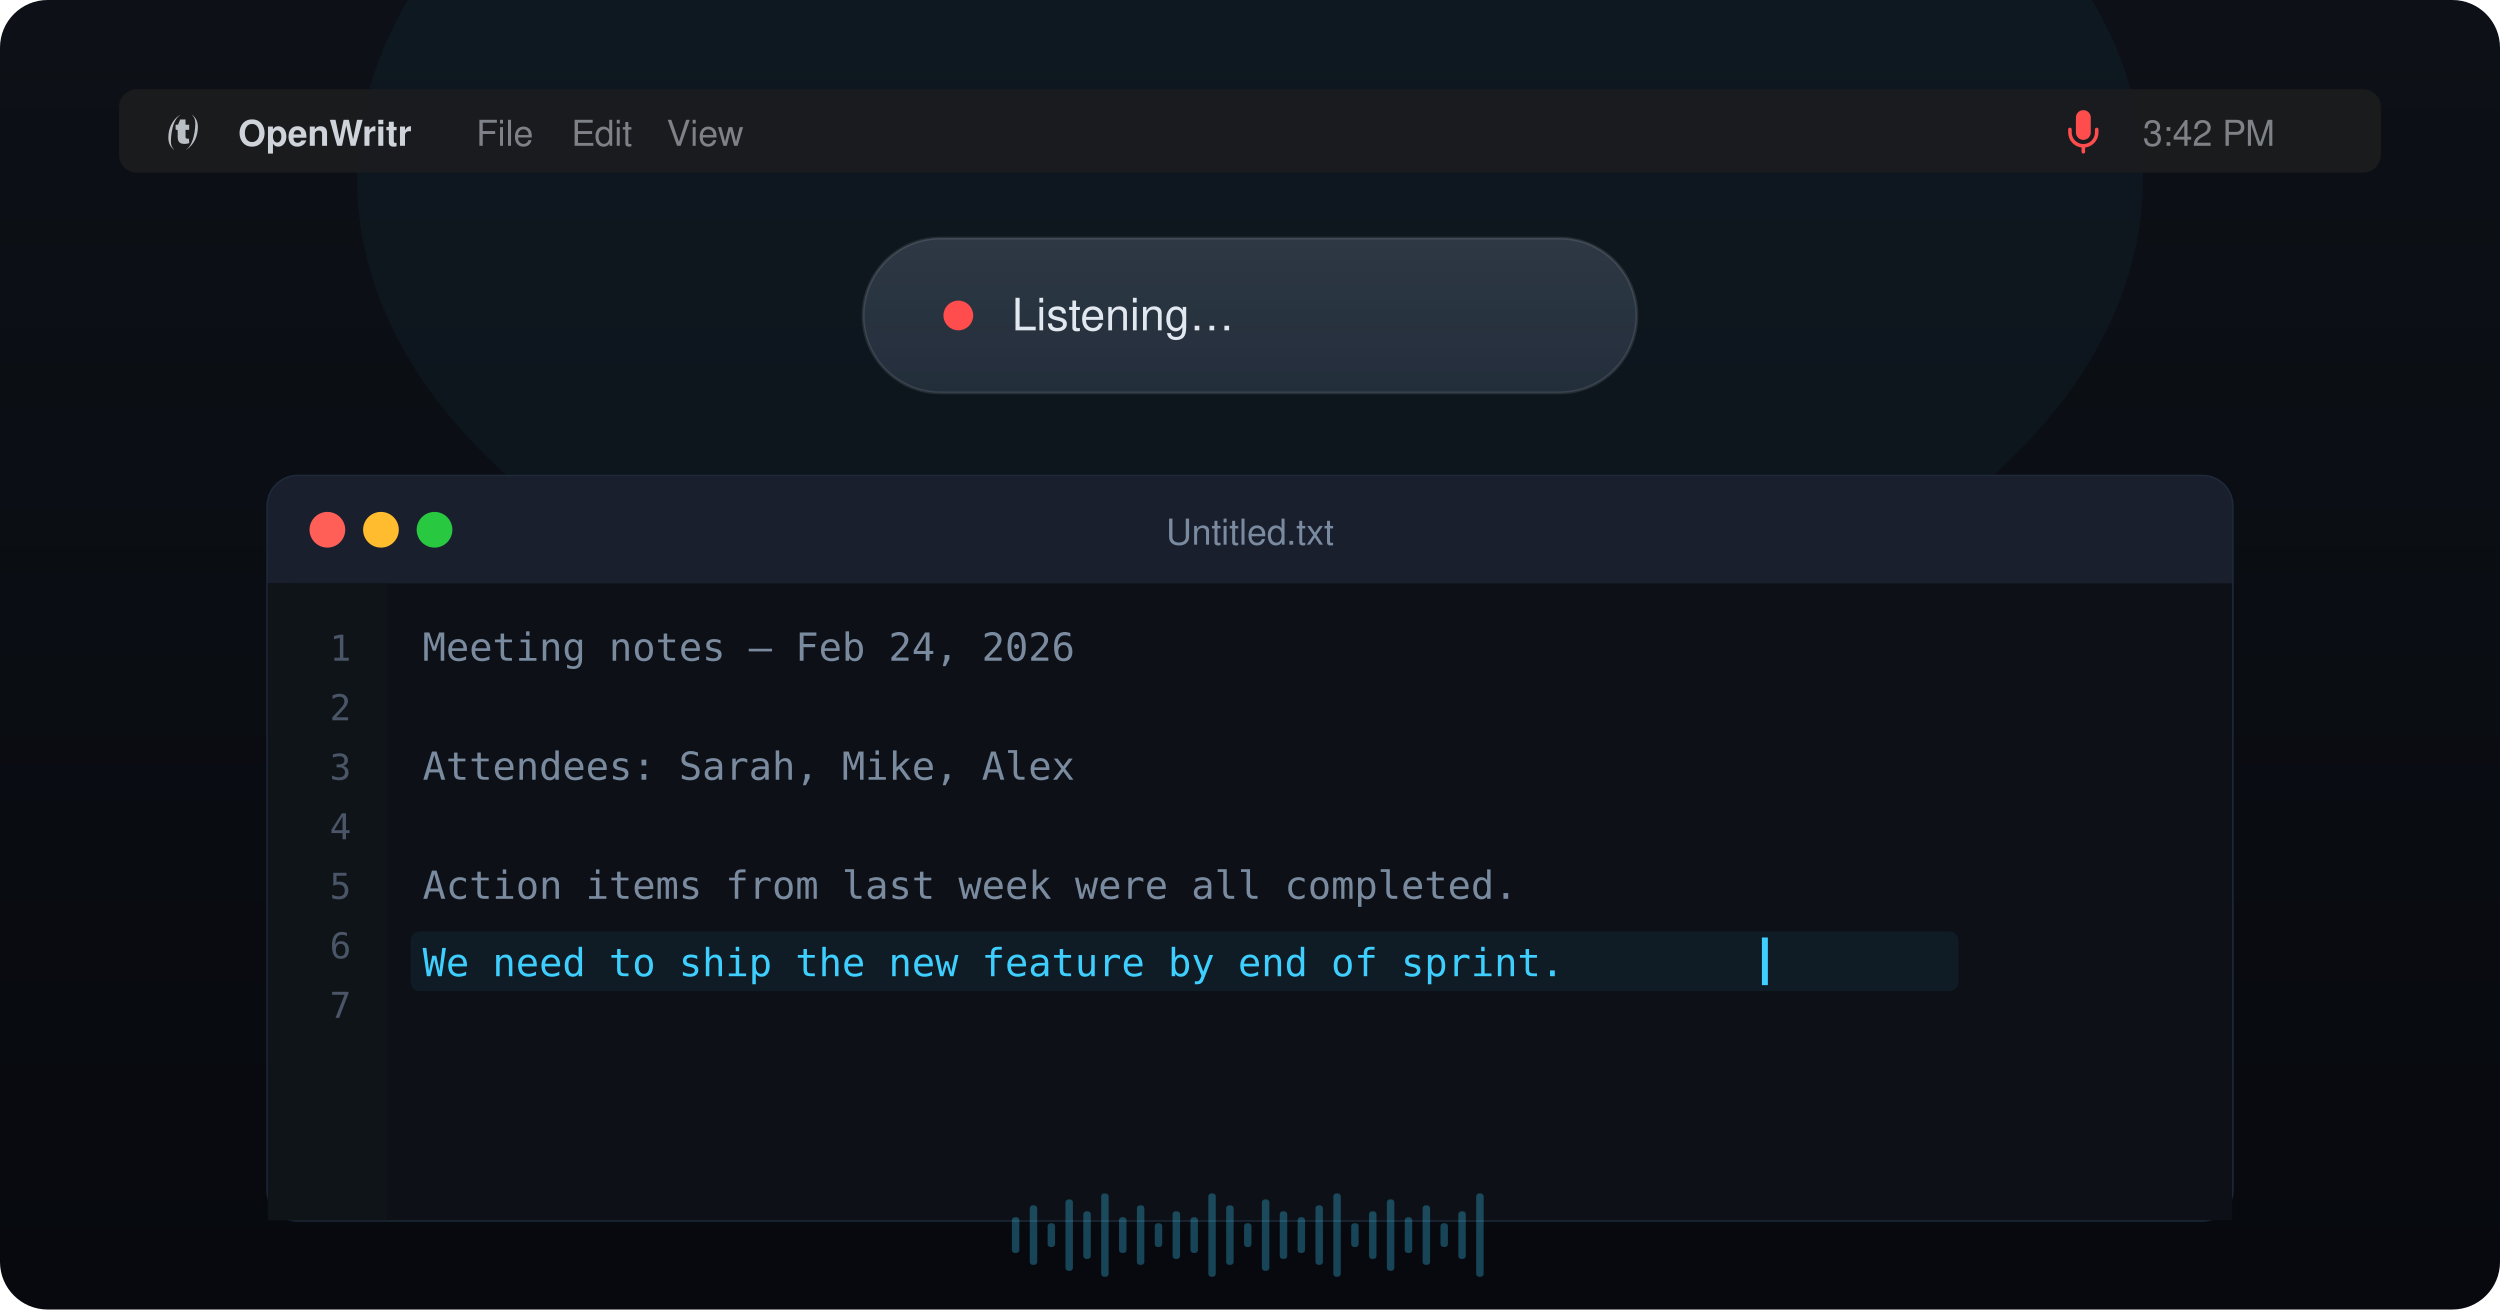
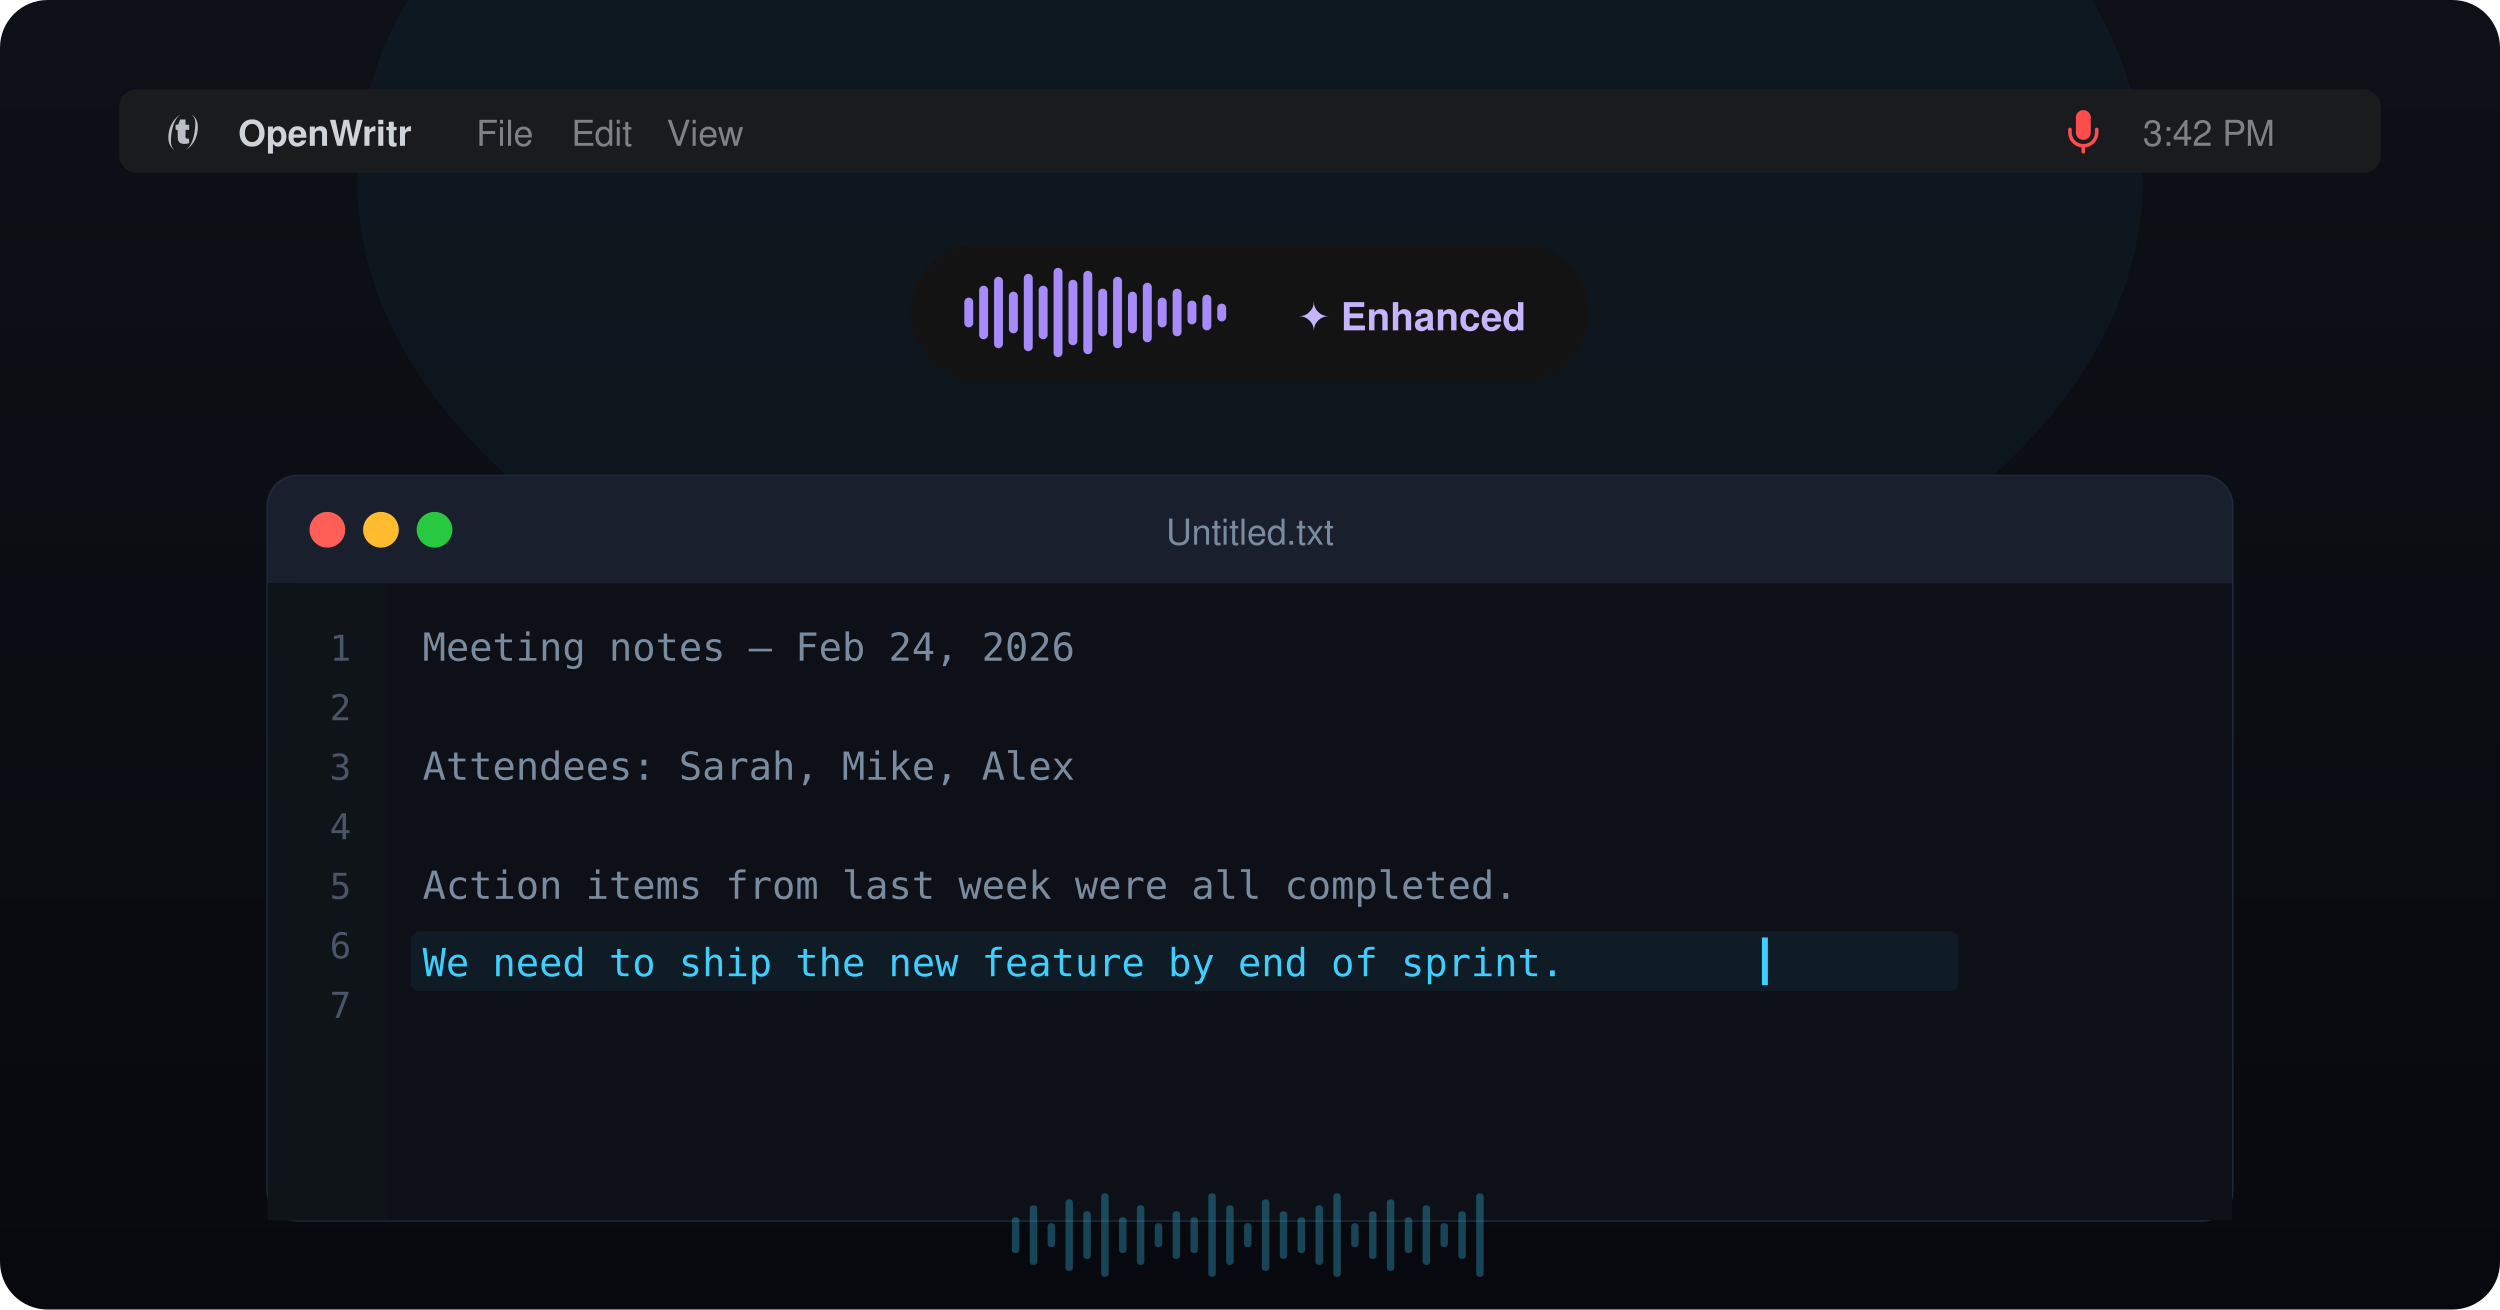
<svg xmlns="http://www.w3.org/2000/svg" viewBox="0 0 840 440" fill="none">
  <defs>
    <linearGradient id="bg" x1="0" y1="0" x2="0" y2="1">
      <stop offset="0%" stop-color="#0d1117" />
      <stop offset="100%" stop-color="#07090e" />
    </linearGradient>
    <linearGradient id="accent" x1="0" y1="0" x2="1" y2="1">
      <stop offset="0%" stop-color="#3ecfff" />
      <stop offset="100%" stop-color="#1a7a9e" />
    </linearGradient>
    <linearGradient id="pill-bg" x1="0" y1="0" x2="0" y2="1">
      <stop offset="0%" stop-color="rgba(255,255,255,0.08)" />
      <stop offset="100%" stop-color="rgba(255,255,255,0.03)" />
    </linearGradient>
    <filter id="glow">
      <feGaussianBlur stdDeviation="12" result="blur" />
      <feMerge>
        <feMergeNode in="blur" />
        <feMergeNode in="SourceGraphic" />
      </feMerge>
    </filter>
    <filter id="glow-sm">
      <feGaussianBlur stdDeviation="4" result="blur" />
      <feMerge>
        <feMergeNode in="blur" />
        <feMergeNode in="SourceGraphic" />
      </feMerge>
    </filter>
    <filter id="shadow">
      <feDropShadow dx="0" dy="4" stdDeviation="20" flood-color="#000" flood-opacity="0.5" />
    </filter>
  </defs>
  <rect width="840" height="440" rx="16" fill="url(#bg)" />
  <ellipse cx="420" cy="60" rx="300" ry="180" fill="#3ecfff" opacity="0.04" />
  <rect x="40" y="30" width="760" height="28" rx="6" fill="#1c1c1e" opacity="0.9" />
  <text x="56" y="49" font-family="-apple-system, SF Pro, Helvetica" font-size="14" fill="#e2e8f0" opacity="0.8"></text>
  <text x="80" y="49" font-family="-apple-system, SF Pro, Helvetica" font-size="12" font-weight="600" fill="#e2e8f0" opacity="0.9">OpenWritr</text>
  <text x="160" y="49" font-family="-apple-system, SF Pro, Helvetica" font-size="12" fill="#e2e8f0" opacity="0.5">File</text>
  <text x="192" y="49" font-family="-apple-system, SF Pro, Helvetica" font-size="12" fill="#e2e8f0" opacity="0.5">Edit</text>
  <text x="224" y="49" font-family="-apple-system, SF Pro, Helvetica" font-size="12" fill="#e2e8f0" opacity="0.5">View</text>
  <text x="720" y="49" font-family="-apple-system, SF Pro, Helvetica" font-size="12" fill="#e2e8f0" opacity="0.5">3:42 PM</text>
  <g transform="translate(694, 36)">
    <path d="M6 1a2.5 2.5 0 0 0-2.5 2.5v5a2.5 2.5 0 0 0 5 0v-5A2.5 2.5 0 0 0 6 1Z" fill="#ff4d4d" />
    <path d="M10.5 7.5v1a4.5 4.5 0 0 1-9 0v-1" stroke="#ff4d4d" stroke-width="1.2" stroke-linecap="round" fill="none" />
    <line x1="6" y1="13" x2="6" y2="15" stroke="#ff4d4d" stroke-width="1.2" stroke-linecap="round" />
  </g>
-   <g filter="shadow" transform="translate(290, 80)">
-     <rect width="260" height="52" rx="26" fill="#1e2a3a" opacity="0.85" />
-     <rect width="260" height="52" rx="26" fill="url(#pill-bg)" stroke="rgba(255,255,255,0.1)" stroke-width="1" />
-     <circle cx="32" cy="26" r="5" fill="#ff4d4d" filter="glow-sm">
-       <animate attributeName="opacity" values="1;0.3;1" dur="1.5s" repeatCount="indefinite" />
-     </circle>
-     <text x="50" y="31" font-family="-apple-system, SF Pro, Helvetica" font-size="15" font-weight="500" fill="#e2e8f0">Listening…</text>
+   <g filter="shadow" transform="translate(306, 82)">
+     <rect width="228" height="46" rx="23" fill="#131313" opacity="0.96" />
+     <g transform="translate(18, 23)" fill="#a78bfa">
+       <rect x="0" y="-5" width="3" height="10" rx="1.5" />
+       <rect x="5" y="-9" width="3" height="18" rx="1.5" />
+       <rect x="10" y="-12" width="3" height="24" rx="1.5" />
+       <rect x="15" y="-7" width="3" height="14" rx="1.5" />
+       <rect x="20" y="-13" width="3" height="26" rx="1.5" />
+       <rect x="25" y="-9" width="3" height="18" rx="1.5" />
+       <rect x="30" y="-15" width="3" height="30" rx="1.5" />
+       <rect x="35" y="-11" width="3" height="22" rx="1.5" />
+       <rect x="40" y="-14" width="3" height="28" rx="1.5" />
+       <rect x="45" y="-8" width="3" height="16" rx="1.5" />
+       <rect x="50" y="-12" width="3" height="24" rx="1.5" />
+       <rect x="55" y="-7" width="3" height="14" rx="1.5" />
+       <rect x="60" y="-10" width="3" height="20" rx="1.5" />
+       <rect x="65" y="-5" width="3" height="10" rx="1.5" />
+       <rect x="70" y="-8" width="3" height="16" rx="1.5" />
+       <rect x="75" y="-4" width="3" height="8" rx="1.5" />
+       <rect x="80" y="-6" width="3" height="12" rx="1.5" />
+       <rect x="85" y="-3" width="3" height="6" rx="1.5" />
+     </g>
+     <text x="130" y="29" font-family="-apple-system, SF Pro, Helvetica" font-size="13" font-weight="600" fill="#c4b5fd">✦ Enhanced</text>
  </g>
  <g filter="shadow" transform="translate(90, 160)">
    <rect width="660" height="250" rx="10" fill="#151b26" stroke="#1e2a3a" stroke-width="1" />
    <rect width="660" height="36" rx="10" fill="#1a1f2e" />
    <rect x="0" y="26" width="660" height="10" fill="#1a1f2e" />
    <circle cx="20" cy="18" r="6" fill="#ff5f57" />
    <circle cx="38" cy="18" r="6" fill="#febc2e" />
    <circle cx="56" cy="18" r="6" fill="#28c840" />
    <text x="330" y="23" font-family="-apple-system, SF Pro, Helvetica" font-size="12" fill="#7a8ba0" text-anchor="middle">Untitled.txt</text>
    <rect x="0" y="36" width="660" height="214" rx="0" fill="#0d1117" />
    <rect x="0" y="36" width="40" height="214" fill="#0f1419" />
    <text x="28" y="62" font-family="SF Mono, Menlo, monospace" font-size="12" fill="#4a5568" text-anchor="end">1</text>
    <text x="28" y="82" font-family="SF Mono, Menlo, monospace" font-size="12" fill="#4a5568" text-anchor="end">2</text>
    <text x="28" y="102" font-family="SF Mono, Menlo, monospace" font-size="12" fill="#4a5568" text-anchor="end">3</text>
    <text x="28" y="122" font-family="SF Mono, Menlo, monospace" font-size="12" fill="#4a5568" text-anchor="end">4</text>
    <text x="28" y="142" font-family="SF Mono, Menlo, monospace" font-size="12" fill="#4a5568" text-anchor="end">5</text>
    <text x="28" y="162" font-family="SF Mono, Menlo, monospace" font-size="12" fill="#4a5568" text-anchor="end">6</text>
    <text x="28" y="182" font-family="SF Mono, Menlo, monospace" font-size="12" fill="#4a5568" text-anchor="end">7</text>
    <text x="52" y="62" font-family="SF Mono, Menlo, monospace" font-size="13" fill="#7a8ba0">Meeting notes — Feb 24, 2026</text>
    <text x="52" y="82" font-family="SF Mono, Menlo, monospace" font-size="13" fill="#7a8ba0" />
    <text x="52" y="102" font-family="SF Mono, Menlo, monospace" font-size="13" fill="#7a8ba0">Attendees: Sarah, Mike, Alex</text>
    <text x="52" y="122" font-family="SF Mono, Menlo, monospace" font-size="13" fill="#7a8ba0" />
    <text x="52" y="142" font-family="SF Mono, Menlo, monospace" font-size="13" fill="#7a8ba0">Action items from last week were all completed.</text>
    <rect x="48" y="153" width="520" height="20" rx="3" fill="#3ecfff" opacity="0.06" />
    <text x="52" y="168" font-family="SF Mono, Menlo, monospace" font-size="13" fill="#3ecfff">We need to ship the new feature by end of sprint.</text>
    <rect x="502" y="155" width="2" height="16" fill="#3ecfff">
      <animate attributeName="opacity" values="1;0;1" dur="1s" repeatCount="indefinite" />
    </rect>
    <text x="52" y="188" font-family="SF Mono, Menlo, monospace" font-size="13" fill="#4a5568" />
  </g>
  <g transform="translate(340, 415)" opacity="0.3">
    <rect x="0" y="-6" width="2.5" height="12" rx="1" fill="#3ecfff">
      <animate attributeName="height" values="12;4;12" dur="0.8s" repeatCount="indefinite" />
    </rect>
    <rect x="6" y="-10" width="2.5" height="20" rx="1" fill="#3ecfff">
      <animate attributeName="height" values="20;6;20" dur="1.1s" repeatCount="indefinite" />
    </rect>
    <rect x="12" y="-4" width="2.5" height="8" rx="1" fill="#3ecfff">
      <animate attributeName="height" values="8;16;8" dur="0.7s" repeatCount="indefinite" />
    </rect>
    <rect x="18" y="-12" width="2.5" height="24" rx="1" fill="#3ecfff">
      <animate attributeName="height" values="24;8;24" dur="0.9s" repeatCount="indefinite" />
    </rect>
    <rect x="24" y="-8" width="2.5" height="16" rx="1" fill="#3ecfff">
      <animate attributeName="height" values="16;4;16" dur="1.3s" repeatCount="indefinite" />
    </rect>
    <rect x="30" y="-14" width="2.5" height="28" rx="1" fill="#3ecfff">
      <animate attributeName="height" values="28;10;28" dur="0.6s" repeatCount="indefinite" />
    </rect>
    <rect x="36" y="-6" width="2.5" height="12" rx="1" fill="#3ecfff">
      <animate attributeName="height" values="12;20;12" dur="1s" repeatCount="indefinite" />
    </rect>
    <rect x="42" y="-10" width="2.5" height="20" rx="1" fill="#3ecfff">
      <animate attributeName="height" values="20;6;20" dur="0.75s" repeatCount="indefinite" />
    </rect>
    <rect x="48" y="-4" width="2.5" height="8" rx="1" fill="#3ecfff">
      <animate attributeName="height" values="8;22;8" dur="1.2s" repeatCount="indefinite" />
    </rect>
    <rect x="54" y="-8" width="2.5" height="16" rx="1" fill="#3ecfff">
      <animate attributeName="height" values="16;6;16" dur="0.85s" repeatCount="indefinite" />
    </rect>
    <rect x="60" y="-6" width="2.5" height="12" rx="1" fill="#3ecfff">
      <animate attributeName="height" values="12;4;12" dur="1.1s" repeatCount="indefinite" />
    </rect>
    <rect x="66" y="-14" width="2.5" height="28" rx="1" fill="#3ecfff">
      <animate attributeName="height" values="28;8;28" dur="0.7s" repeatCount="indefinite" />
    </rect>
    <rect x="72" y="-10" width="2.5" height="20" rx="1" fill="#3ecfff">
      <animate attributeName="height" values="20;12;20" dur="0.95s" repeatCount="indefinite" />
    </rect>
    <rect x="78" y="-4" width="2.5" height="8" rx="1" fill="#3ecfff">
      <animate attributeName="height" values="8;18;8" dur="1.15s" repeatCount="indefinite" />
    </rect>
    <rect x="84" y="-12" width="2.5" height="24" rx="1" fill="#3ecfff">
      <animate attributeName="height" values="24;6;24" dur="0.65s" repeatCount="indefinite" />
    </rect>
    <rect x="90" y="-8" width="2.5" height="16" rx="1" fill="#3ecfff">
      <animate attributeName="height" values="16;4;16" dur="1.05s" repeatCount="indefinite" />
    </rect>
    <rect x="96" y="-6" width="2.5" height="12" rx="1" fill="#3ecfff">
      <animate attributeName="height" values="12;20;12" dur="0.8s" repeatCount="indefinite" />
    </rect>
    <rect x="102" y="-10" width="2.5" height="20" rx="1" fill="#3ecfff">
      <animate attributeName="height" values="20;8;20" dur="0.9s" repeatCount="indefinite" />
    </rect>
    <rect x="108" y="-14" width="2.5" height="28" rx="1" fill="#3ecfff">
      <animate attributeName="height" values="28;10;28" dur="0.7s" repeatCount="indefinite" />
    </rect>
    <rect x="114" y="-4" width="2.5" height="8" rx="1" fill="#3ecfff">
      <animate attributeName="height" values="8;16;8" dur="1.3s" repeatCount="indefinite" />
    </rect>
    <rect x="120" y="-8" width="2.5" height="16" rx="1" fill="#3ecfff">
      <animate attributeName="height" values="16;6;16" dur="0.75s" repeatCount="indefinite" />
    </rect>
    <rect x="126" y="-12" width="2.5" height="24" rx="1" fill="#3ecfff">
      <animate attributeName="height" values="24;4;24" dur="1.1s" repeatCount="indefinite" />
    </rect>
    <rect x="132" y="-6" width="2.5" height="12" rx="1" fill="#3ecfff">
      <animate attributeName="height" values="12;22;12" dur="0.6s" repeatCount="indefinite" />
    </rect>
    <rect x="138" y="-10" width="2.5" height="20" rx="1" fill="#3ecfff">
      <animate attributeName="height" values="20;6;20" dur="0.95s" repeatCount="indefinite" />
    </rect>
    <rect x="144" y="-4" width="2.5" height="8" rx="1" fill="#3ecfff">
      <animate attributeName="height" values="8;18;8" dur="0.85s" repeatCount="indefinite" />
    </rect>
    <rect x="150" y="-8" width="2.5" height="16" rx="1" fill="#3ecfff">
      <animate attributeName="height" values="16;10;16" dur="1.2s" repeatCount="indefinite" />
    </rect>
    <rect x="156" y="-14" width="2.5" height="28" rx="1" fill="#3ecfff">
      <animate attributeName="height" values="28;6;28" dur="0.7s" repeatCount="indefinite" />
    </rect>
  </g>
</svg>
